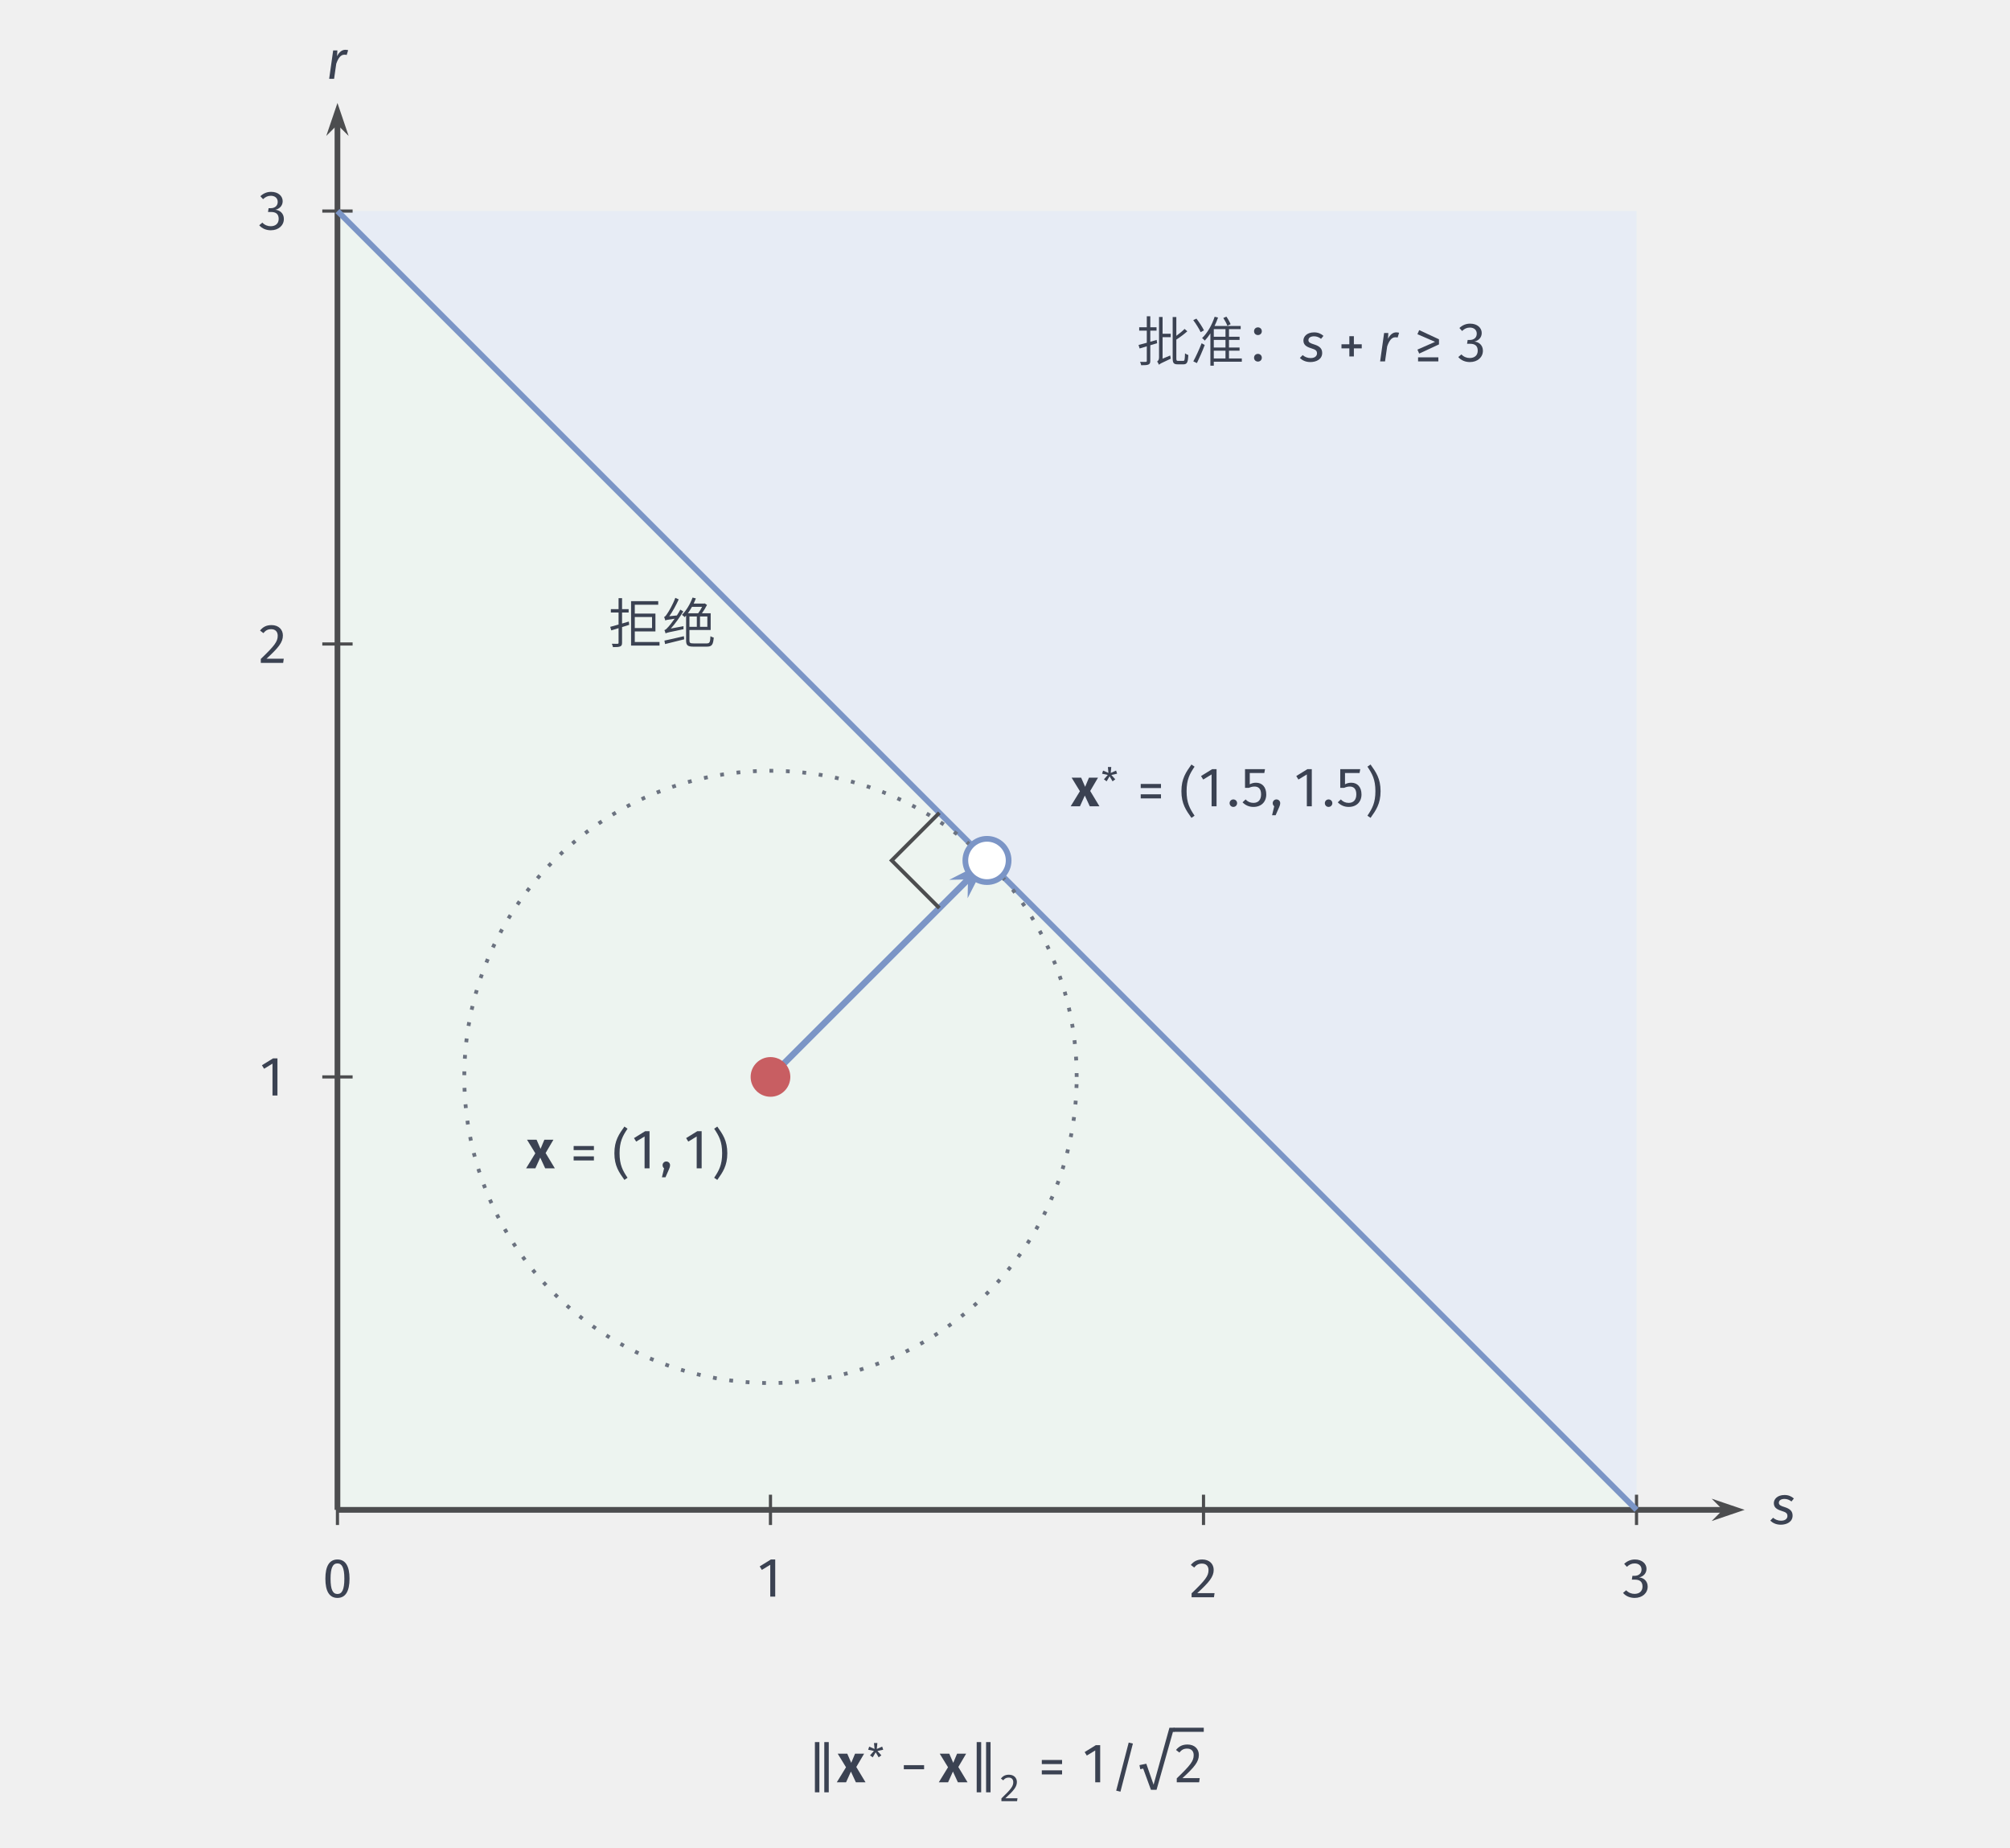
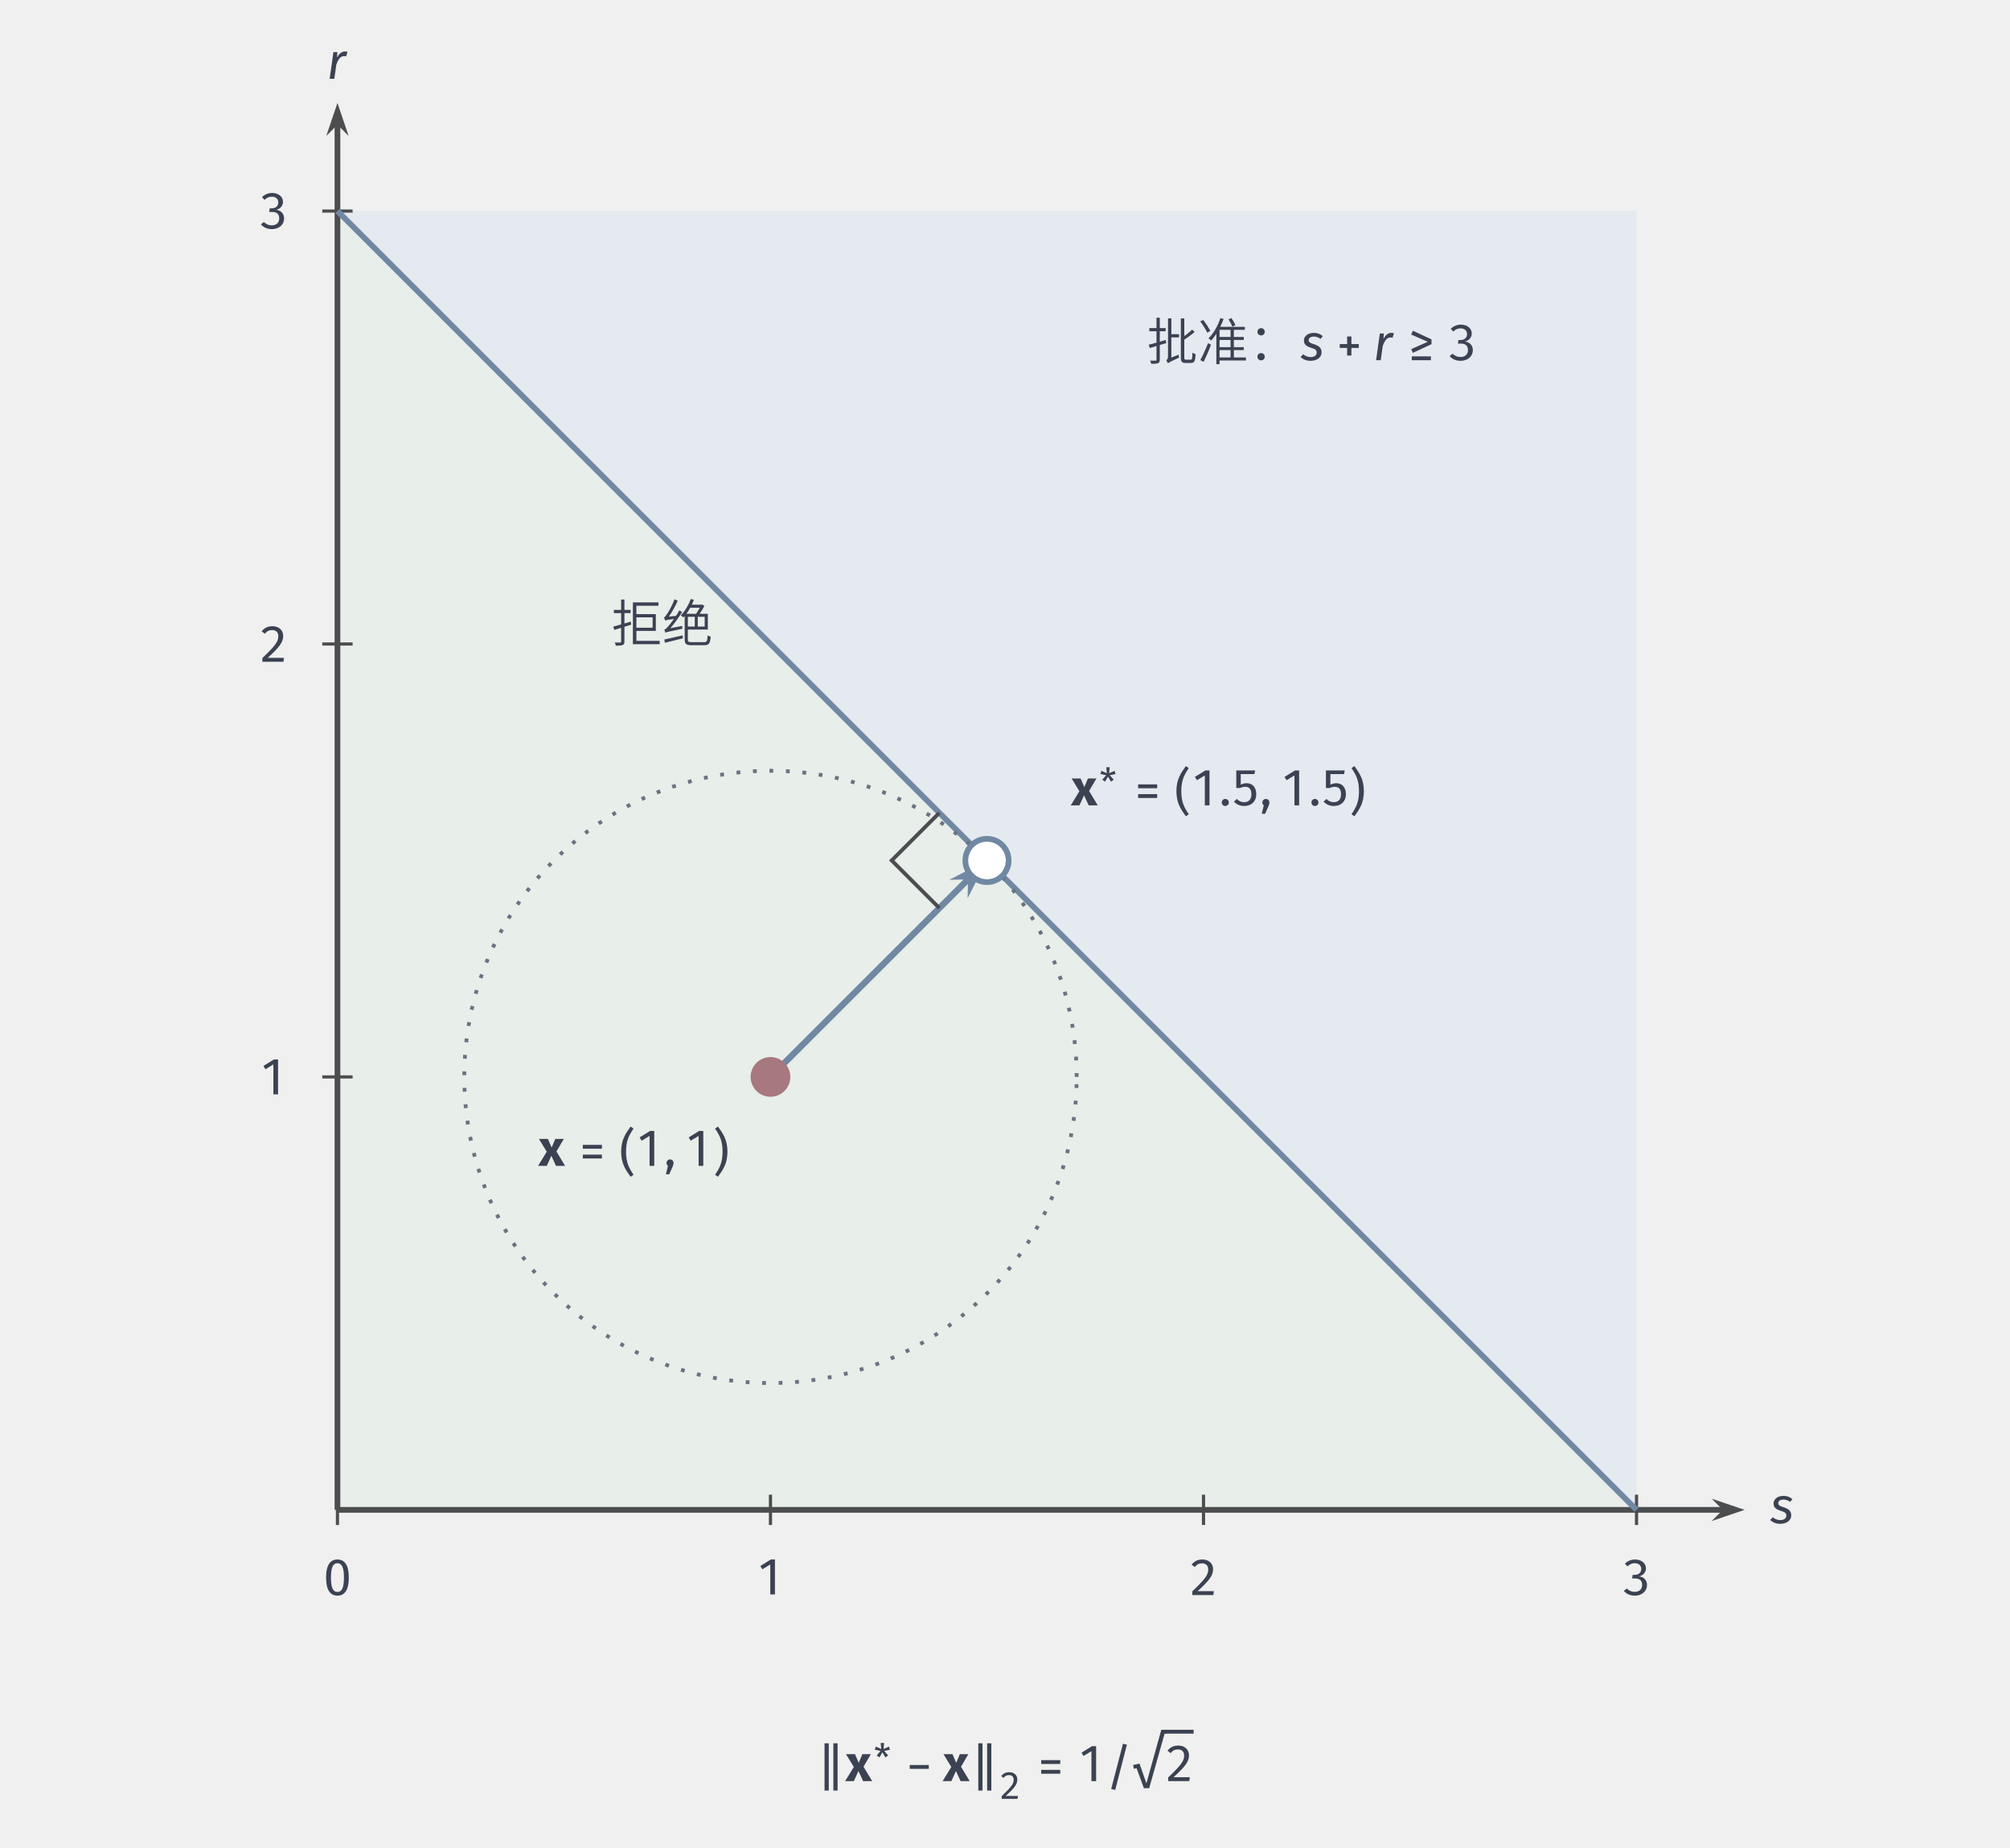
<svg xmlns="http://www.w3.org/2000/svg" xmlns:xlink="http://www.w3.org/1999/xlink" version="1.1" width="315.79" height="290.28" viewBox="0 0 315.79 290.28">
  <defs>
    <path id="font_1_1221" d="M.293 .539C.156 .539 .094 .459 .094 .389 .094 .317 .134 .276 .235 .245 .319 .219 .346 .201 .346 .148 .346 .113 .32 .062 .227 .062 .168 .062 .119 .084 .08 .117L.028 .064C.069 .024 .131-.012 .223-.012 .333-.012 .442 .04 .442 .157 .442 .24 .392 .284 .293 .315 .222 .337 .187 .353 .187 .395 .187 .439 .228 .466 .292 .466 .338 .466 .382 .45 .421 .419L.466 .474C.421 .514 .366 .539 .293 .539Z" />
    <path id="font_1_1220" d="M.356 .539C.298 .539 .243 .501 .203 .419L.209 .527H.131L.057 0H.148L.188 .279C.225 .386 .271 .448 .339 .448 .356 .448 .367 .447 .382 .443L.409 .532C.393 .536 .375 .539 .356 .539Z" />
    <path id="font_1_17" d="M.28 .628C.363 .628 .408 .552 .408 .345 .408 .137 .363 .061 .28 .061 .196 .061 .152 .137 .152 .345 .152 .552 .196 .628 .28 .628M.28 .701C.13 .701 .056 .578 .056 .345 .056 .112 .13-.012 .28-.012 .43-.012 .504 .112 .504 .345 .504 .577 .43 .701 .28 .701Z" />
    <path id="font_1_18" d="M.276 0H.368V.689H.287L.08 .561 .12 .496 .276 .591V0Z" />
    <path id="font_1_19" d="M.258 .701C.163 .701 .099 .667 .045 .6L.107 .552C.15 .603 .187 .625 .253 .625 .328 .625 .373 .579 .373 .504 .373 .395 .315 .319 .059 .073V0H.474L.485 .077H.164C.389 .282 .469 .383 .469 .508 .469 .617 .391 .701 .258 .701Z" />
    <path id="font_1_20" d="M.251 .701C.178 .701 .11 .676 .051 .62L.101 .565C.146 .607 .187 .628 .246 .628 .317 .628 .373 .588 .373 .515 .373 .435 .311 .398 .245 .398H.204L.193 .327H.251C.332 .327 .391 .295 .391 .199 .391 .115 .335 .063 .242 .063 .186 .063 .13 .085 .088 .13L.03 .081C.083 .017 .165-.012 .245-.012 .39-.012 .487 .079 .487 .198 .487 .303 .41 .363 .328 .368 .405 .385 .465 .442 .465 .528 .465 .622 .383 .701 .251 .701Z" />
    <path id="font_2_18709" d="M.253 .009V.3L.38 .338 .371 .399 .253 .365V.571H.369V.634H.253V.838H.188V.634H.047V.571H.188V.346L.035 .305 .055 .24 .188 .28V.01C.188-.004 .182-.009 .168-.009 .156-.009 .112-.01 .063-.008 .072-.026 .081-.053 .084-.071 .153-.071 .193-.069 .218-.058 .243-.048 .253-.029 .253 .01V.009M.632 .513H.481V.825H.415V.071C.415 .029 .395 .008 .38-.002 .392-.016 .407-.044 .413-.062 .429-.046 .455-.031 .633 .051 .629 .065 .624 .092 .622 .11L.481 .051V.45H.632V.513M.94 .559 .889 .603C.85 .563 .791 .514 .736 .475V.824H.668V.057C.668-.03 .689-.054 .759-.054 .773-.054 .857-.054 .871-.054 .938-.054 .953-.008 .959 .118 .94 .124 .913 .137 .897 .15 .894 .04 .89 .01 .867 .01 .85 .01 .781 .01 .768 .01 .741 .01 .736 .018 .736 .057V.405C.802 .447 .88 .505 .94 .559Z" />
    <path id="font_2_11067" d="M.665 .831 .608 .806C.637 .761 .669 .701 .683 .661L.743 .691C.728 .729 .696 .787 .665 .831M.109 .794 .05 .766C.101 .697 .162 .601 .187 .543L.249 .576C.222 .634 .161 .726 .109 .794M.051 .001 .118-.031C.164 .063 .221 .193 .263 .304L.205 .337C.159 .219 .096 .083 .051 .001M.431 .458V.599H.648V.458H.431M.431 .399H.648V.258H.431V.399M.93 .658H.445C.47 .708 .491 .761 .51 .814L.447 .829C.397 .676 .313 .528 .214 .433 .229 .422 .254 .398 .264 .386 .3 .424 .335 .47 .368 .52V-.079H.431V-.006H.951V.055H.713V.199H.909V.258H.713V.399H.909V.458H.713V.599H.93V.658M.431 .199H.648V.055H.431V.199Z" />
    <path id="font_2_63163" d="M.25 .489C.288 .489 .322 .516 .322 .56 .322 .604 .288 .632 .25 .632 .212 .632 .178 .604 .178 .56 .178 .516 .212 .489 .25 .489M.25-.003C.288-.003 .322 .024 .322 .068 .322 .113 .288 .14 .25 .14 .212 .14 .178 .113 .178 .068 .178 .024 .212-.003 .25-.003Z" />
    <path id="font_1_12" d="M.292 .468H.208V.318H.062V.242H.208V.092H.292V.242H.438V.318H.292V.468Z" />
    <path id="font_1_818" d="M.062 0H.438V.076H.062V0M.05 .219 .083 .145 .45 .316V.41L.083 .581 .05 .505 .377 .363 .05 .219Z" />
    <path id="font_2_18837" d="M.926 .716V.782H.422V-.042H.95V.024H.491V.22H.874V.551H.491V.716H.926M.491 .488H.811V.283H.491V.488M.255 .009V.301L.388 .343 .38 .404 .255 .367V.571H.377V.634H.255V.838H.19V.634H.047V.571H.19V.348L.035 .305 .055 .24 .19 .281V.01C.19-.004 .184-.009 .17-.009 .158-.009 .114-.01 .065-.008 .074-.026 .083-.053 .086-.071 .154-.071 .195-.069 .22-.058 .245-.048 .255-.029 .255 .01V.009Z" />
    <path id="font_2_31760" d="M.041 .05 .053-.014C.15 .01 .282 .042 .408 .074L.402 .132C.268 .1 .13 .069 .041 .05M.062 .184C.083 .196 .117 .206 .396 .262 .394 .275 .394 .301 .395 .318L.16 .274C.241 .365 .322 .478 .391 .592L.336 .625C.317 .589 .295 .552 .272 .517L.131 .502C.194 .591 .256 .705 .306 .815L.243 .844C.198 .72 .119 .586 .094 .552 .072 .517 .053 .492 .035 .488 .043 .471 .054 .438 .057 .424 .072 .432 .096 .438 .23 .456 .182 .387 .138 .332 .119 .311 .086 .274 .062 .249 .041 .245 .049 .228 .059 .198 .062 .184M.642 .306H.505V.498H.642V.306M.837 .306H.701V.498H.837V.306M.624 .833 .563 .849C.519 .728 .446 .607 .366 .528 .38 .519 .406 .497 .417 .486L.443 .516V.053C.443-.04 .475-.062 .582-.062 .605-.062 .802-.062 .828-.062 .924-.062 .945-.023 .956 .106 .937 .11 .911 .121 .895 .132 .89 .021 .881-.002 .825-.002 .784-.002 .615-.002 .584-.002 .517-.002 .505 .008 .505 .053V.247H.899V.557H.736C.77 .603 .805 .66 .831 .712L.788 .741 .775 .737H.583C.598 .768 .612 .801 .624 .833V.833M.74 .677C.72 .636 .692 .59 .668 .559L.67 .557H.476C.502 .594 .528 .634 .552 .677H.74Z" />
    <path id="font_1_1175" d="M.351 .284 .496 .531H.328L.257 .361 .183 .531H.006L.16 .279-.011 0H.161L.251 .199 .343 0H.522L.351 .284Z" />
    <path id="font_1_30" d="M.062 .146H.438V.222H.062V.146M.062 .338H.438V.414H.062V.338Z" />
    <path id="font_1_9" d="M.226 .775C.128 .636 .04 .517 .04 .28 .04 .043 .128-.076 .226-.215L.284-.175C.194-.042 .136 .066 .136 .28 .136 .495 .194 .602 .284 .735L.226 .775Z" />
    <path id="font_1_13" d="M.119 .127C.08 .127 .05 .096 .05 .058 .05 .034 .061 .013 .078-0L.038-.166H.104L.171-.013C.184 .016 .189 .036 .189 .058 .189 .096 .159 .127 .119 .127Z" />
    <path id="font_1_10" d="M.098 .775 .04 .735C.13 .602 .188 .495 .188 .28 .188 .066 .13-.042 .04-.175L.098-.215C.196-.076 .284 .043 .284 .28 .284 .517 .196 .636 .098 .775Z" />
    <path id="font_1_758" d="M.455 .292 .427 .375 .285 .312 .3 .47H.21L.225 .313 .083 .374 .056 .292 .208 .259 .105 .142 .177 .09 .255 .224 .334 .09 .406 .143 .302 .259 .455 .292Z" />
    <path id="font_1_15" d="M.119 .127C.08 .127 .05 .096 .05 .058 .05 .019 .08-.012 .119-.012 .159-.012 .189 .019 .189 .058 .189 .096 .159 .127 .119 .127Z" />
    <path id="font_1_22" d="M.467 .689H.096V.342H.168C.207 .358 .234 .366 .273 .366 .341 .366 .394 .329 .394 .221 .394 .118 .341 .063 .252 .063 .194 .063 .147 .084 .106 .127L.05 .073C.103 .02 .168-.012 .253-.012 .397-.012 .49 .081 .49 .219 .49 .358 .413 .437 .301 .437 .261 .437 .225 .43 .184 .408V.617H.454L.467 .689Z" />
    <path id="font_1_544" d="M.417 .746H.334V-.186H.417V.746M.243 .746H.16V-.186H.243V.746Z" />
    <path id="font_1_754" d="M.062 .242H.438V.318H.062V.242Z" />
    <path id="font_1_16" d="M.337 .737 .105-.155 .184-.174 .415 .719 .337 .737Z" />
    <path id="font_1_761" d="M.016 .258 .031 .182 .085 .194 .229-.2H.333L.637 .875H.664V.952H.572L.278-.105 .143 .284 .016 .258Z" />
  </defs>
-   <path transform="matrix(1,0,0,-1,1.992996,288.287)" d="M51.024 51.024V255.121H255.121V51.024ZM255.121 255.121" fill="#edf4f0" />
-   <path transform="matrix(1,0,0,-1,1.992996,288.287)" d="M51.024 255.121 255.121 51.024V255.121Z" fill="#e7ecf5" />
+   <path transform="matrix(1,0,0,-1,1.992996,288.287)" d="M51.024 51.024V255.121H255.121V51.024ZM255.121 255.121" fill="#e8eee9" />
+   <path transform="matrix(1,0,0,-1,1.992996,288.287)" d="M51.024 255.121 255.121 51.024V255.121Z" fill="#e5eaf0" />
  <path transform="matrix(1,0,0,-1,1.992996,288.287)" stroke-width=".897" stroke-linecap="butt" stroke-miterlimit="10" stroke-linejoin="miter" fill="none" stroke="#4c4d4f" d="M51.024 51.024H269.071" />
  <path transform="matrix(1,0,0,-1,269.0198,237.263)" d="M3.741 0 1.503 .759 2.26 0 1.503-.759Z" fill="#4c4d4f" />
  <path transform="matrix(1,0,0,-1,269.0198,237.263)" stroke-width=".861" stroke-linecap="butt" stroke-miterlimit="10" stroke-linejoin="miter" fill="none" stroke="#4c4d4f" d="M3.741 0 1.503 .759 2.26 0 1.503-.759Z" />
-   <use data-text="𝑠" xlink:href="#font_1_1221" transform="matrix(8.4682,0,0,-8.4682,277.891,239.494)" fill="#3b4252" />
+   <use data-text="𝑠" xlink:href="#font_1_1221" transform="matrix(7.9701,0,0,-7.9701,277.891,239.363)" fill="#3b4252" />
  <path transform="matrix(1,0,0,-1,1.992996,288.287)" stroke-width=".897" stroke-linecap="butt" stroke-miterlimit="10" stroke-linejoin="miter" fill="none" stroke="#4c4d4f" d="M51.024 51.024V269.071" />
  <path transform="matrix(0,-1,-1,-0,53.017,21.26022)" d="M3.741 0 1.503 .759 2.26 0 1.503-.759Z" fill="#4c4d4f" />
  <path transform="matrix(0,-1,-1,-0,53.017,21.26022)" stroke-width=".861" stroke-linecap="butt" stroke-miterlimit="10" stroke-linejoin="miter" fill="none" stroke="#4c4d4f" d="M3.741 0 1.503 .759 2.26 0 1.503-.759Z" />
-   <use data-text="𝑟" xlink:href="#font_1_1220" transform="matrix(8.4682,0,0,-8.4682,51.234,12.38898)" fill="#3b4252" />
+   <use data-text="𝑟" xlink:href="#font_1_1220" transform="matrix(7.9701,0,0,-7.9701,51.339,12.38898)" fill="#3b4252" />
  <path transform="matrix(1,0,0,-1,1.992996,288.287)" stroke-width=".498" stroke-linecap="butt" stroke-miterlimit="10" stroke-linejoin="miter" fill="none" stroke="#4c4d4f" d="M51.024 48.643V53.405" />
-   <use data-text="0" xlink:href="#font_1_17" transform="matrix(8.4682,0,0,-8.4682,50.646,251)" fill="#3b4252" />
+   <use data-text="0" xlink:href="#font_1_17" transform="matrix(7.9701,0,0,-7.9701,50.785,250.651)" fill="#3b4252" />
  <path transform="matrix(1,0,0,-1,1.992996,288.287)" stroke-width=".498" stroke-linecap="butt" stroke-miterlimit="10" stroke-linejoin="miter" fill="none" stroke="#4c4d4f" d="M119.056 48.643V53.405" />
-   <use data-text="1" xlink:href="#font_1_18" transform="matrix(8.4682,0,0,-8.4682,118.678,250.899)" fill="#3b4252" />
+   <use data-text="1" xlink:href="#font_1_18" transform="matrix(7.9701,0,0,-7.9701,118.818,250.555)" fill="#3b4252" />
  <path transform="matrix(1,0,0,-1,1.992996,288.287)" stroke-width=".498" stroke-linecap="butt" stroke-miterlimit="10" stroke-linejoin="miter" fill="none" stroke="#4c4d4f" d="M48.643 119.056H53.405" />
-   <use data-text="1" xlink:href="#font_1_18" transform="matrix(8.4682,0,0,-8.4682,40.474,172.148)" fill="#3b4252" />
+   <use data-text="1" xlink:href="#font_1_18" transform="matrix(7.9701,0,0,-7.9701,40.75299,171.976)" fill="#3b4252" />
  <path transform="matrix(1,0,0,-1,1.992996,288.287)" stroke-width=".498" stroke-linecap="butt" stroke-miterlimit="10" stroke-linejoin="miter" fill="none" stroke="#4c4d4f" d="M187.089 48.643V53.405" />
-   <use data-text="2" xlink:href="#font_1_19" transform="matrix(8.4682,0,0,-8.4682,186.711,251)" fill="#3b4252" />
+   <use data-text="2" xlink:href="#font_1_19" transform="matrix(7.9701,0,0,-7.9701,186.85,250.651)" fill="#3b4252" />
  <path transform="matrix(1,0,0,-1,1.992996,288.287)" stroke-width=".498" stroke-linecap="butt" stroke-miterlimit="10" stroke-linejoin="miter" fill="none" stroke="#4c4d4f" d="M48.643 187.089H53.405" />
-   <use data-text="2" xlink:href="#font_1_19" transform="matrix(8.4682,0,0,-8.4682,40.474,104.166)" fill="#3b4252" />
+   <use data-text="2" xlink:href="#font_1_19" transform="matrix(7.9701,0,0,-7.9701,40.75299,103.992)" fill="#3b4252" />
  <path transform="matrix(1,0,0,-1,1.992996,288.287)" stroke-width=".498" stroke-linecap="butt" stroke-miterlimit="10" stroke-linejoin="miter" fill="none" stroke="#4c4d4f" d="M255.121 48.643V53.405" />
-   <use data-text="3" xlink:href="#font_1_20" transform="matrix(8.4682,0,0,-8.4682,254.743,251)" fill="#3b4252" />
+   <use data-text="3" xlink:href="#font_1_20" transform="matrix(7.9701,0,0,-7.9701,254.882,250.651)" fill="#3b4252" />
  <path transform="matrix(1,0,0,-1,1.992996,288.287)" stroke-width=".498" stroke-linecap="butt" stroke-miterlimit="10" stroke-linejoin="miter" fill="none" stroke="#4c4d4f" d="M48.643 255.121H53.405" />
-   <use data-text="3" xlink:href="#font_1_20" transform="matrix(8.4682,0,0,-8.4682,40.474,36.08299)" fill="#3b4252" />
-   <path transform="matrix(1,0,0,-1,1.992996,288.287)" stroke-width=".897" stroke-linecap="butt" stroke-miterlimit="10" stroke-linejoin="miter" fill="none" stroke="#7b95c6" d="M51.024 255.121 255.121 51.024" />
-   <path transform="matrix(1,0,0,-1,1.992996,288.287)" d="M175.591 229.836H232.603V239.586H175.591Z" fill="#e7ecf5" />
-   <use data-text="批" xlink:href="#font_2_18709" transform="matrix(8.4682,0,0,-8.4682,178.58,56.79399)" fill="#3b4252" />
-   <use data-text="准" xlink:href="#font_2_11067" transform="matrix(8.4682,0,0,-8.4682,187.0482,56.79399)" fill="#3b4252" />
-   <use data-text="：" xlink:href="#font_2_63163" transform="matrix(8.4682,0,0,-8.4682,195.5164,56.79399)" fill="#3b4252" />
-   <use data-text="𝑠" xlink:href="#font_1_1221" transform="matrix(8.4682,0,0,-8.4682,203.984,56.79399)" fill="#3b4252" />
-   <use data-text="+" xlink:href="#font_1_12" transform="matrix(8.4682,0,0,-8.4682,210.2335,56.79399)" fill="#3b4252" />
-   <use data-text="𝑟" xlink:href="#font_1_1220" transform="matrix(8.4682,0,0,-8.4682,216.3476,56.79399)" fill="#3b4252" />
-   <use data-text="≥" xlink:href="#font_1_818" transform="matrix(8.4682,0,0,-8.4682,222.2669,56.79399)" fill="#3b4252" />
-   <use data-text="3" xlink:href="#font_1_20" transform="matrix(8.4682,0,0,-8.4682,228.8551,56.79399)" fill="#3b4252" />
-   <use data-text="拒" xlink:href="#font_2_18837" transform="matrix(8.4682,0,0,-8.4682,95.573,101.091)" fill="#3b4252" />
-   <use data-text="绝" xlink:href="#font_2_31760" transform="matrix(8.4682,0,0,-8.4682,104.0412,101.091)" fill="#3b4252" />
+   <use data-text="3" xlink:href="#font_1_20" transform="matrix(7.9701,0,0,-7.9701,40.75299,35.91199)" fill="#3b4252" />
+   <path transform="matrix(1,0,0,-1,1.992996,288.287)" stroke-width=".897" stroke-linecap="butt" stroke-miterlimit="10" stroke-linejoin="miter" fill="none" stroke="#7188a3" d="M51.024 255.121 255.121 51.024" />
+   <path transform="matrix(1,0,0,-1,1.992996,288.287)" d="M177.209 230.065H230.985V239.358H177.209Z" fill="#e5eaf0" />
+   <use data-text="批" xlink:href="#font_2_18709" transform="matrix(7.9701,0,0,-7.9701,180.198,56.60399)" fill="#3b4252" />
+   <use data-text="准" xlink:href="#font_2_11067" transform="matrix(7.9701,0,0,-7.9701,188.1681,56.60399)" fill="#3b4252" />
+   <use data-text="：" xlink:href="#font_2_63163" transform="matrix(7.9701,0,0,-7.9701,196.1382,56.60399)" fill="#3b4252" />
+   <use data-text="𝑠" xlink:href="#font_1_1221" transform="matrix(7.9701,0,0,-7.9701,204.108,56.60399)" fill="#3b4252" />
+   <use data-text="+" xlink:href="#font_1_12" transform="matrix(7.9701,0,0,-7.9701,209.9899,56.60399)" fill="#3b4252" />
+   <use data-text="𝑟" xlink:href="#font_1_1220" transform="matrix(7.9701,0,0,-7.9701,215.7444,56.60399)" fill="#3b4252" />
+   <use data-text="≥" xlink:href="#font_1_818" transform="matrix(7.9701,0,0,-7.9701,221.3154,56.60399)" fill="#3b4252" />
+   <use data-text="3" xlink:href="#font_1_20" transform="matrix(7.9701,0,0,-7.9701,227.5162,56.60399)" fill="#3b4252" />
+   <use data-text="拒" xlink:href="#font_2_18837" transform="matrix(7.9701,0,0,-7.9701,96.071,100.897)" fill="#3b4252" />
+   <use data-text="绝" xlink:href="#font_2_31760" transform="matrix(7.9701,0,0,-7.9701,104.0411,100.897)" fill="#3b4252" />
  <path transform="matrix(1,0,0,-1,1.992996,288.287)" stroke-width=".598" stroke-linecap="butt" stroke-dasharray=".598,1.993" stroke-miterlimit="10" stroke-linejoin="miter" fill="none" stroke="#6b7280" d="M167.163 119.056C167.163 145.625 145.625 167.163 119.056 167.163 92.488 167.163 70.95 145.625 70.95 119.056 70.95 92.488 92.488 70.95 119.056 70.95 145.625 70.95 167.163 92.488 167.163 119.056ZM119.056 119.056" />
-   <path transform="matrix(1,0,0,-1,1.992996,288.287)" stroke-width=".996" stroke-linecap="butt" stroke-miterlimit="10" stroke-linejoin="miter" fill="none" stroke="#7b95c6" d="M119.056 119.056 150.423 150.423" />
-   <path transform="matrix(.7071,-.7071,-.7071,-.7071,150.6558,139.6242)" d="M4.593 0 1.796 .904 2.739 0 1.796-.904Z" fill="#7b95c6" />
-   <path transform="matrix(.7071,-.7071,-.7071,-.7071,150.6558,139.6242)" stroke-width=".996" stroke-linecap="butt" stroke-miterlimit="10" stroke-linejoin="miter" fill="none" stroke="#7b95c6" d="M4.593 0 1.796 .904 2.739 0 1.796-.904Z" />
-   <path transform="matrix(1,0,0,-1,1.992996,288.287)" d="M122.175 119.056C122.175 120.778 120.778 122.175 119.056 122.175 117.334 122.175 115.938 120.778 115.938 119.056 115.938 117.334 117.334 115.938 119.056 115.938 120.778 115.938 122.175 117.334 122.175 119.056ZM119.056 119.056" fill="#c85e62" />
-   <use data-text="𝐱" xlink:href="#font_1_1175" transform="matrix(8.4682,0,0,-8.4682,82.74899,183.594)" fill="#3b4252" />
-   <use data-text="=" xlink:href="#font_1_30" transform="matrix(8.4682,0,0,-8.4682,89.59976,183.594)" fill="#3b4252" />
-   <use data-text="(" xlink:href="#font_1_9" transform="matrix(8.4682,0,0,-8.4682,96.18803,183.594)" fill="#3b4252" />
-   <use data-text="1" xlink:href="#font_1_18" transform="matrix(8.4682,0,0,-8.4682,98.93173,183.594)" fill="#3b4252" />
-   <use data-text="," xlink:href="#font_1_13" transform="matrix(8.4682,0,0,-8.4682,103.6739,183.594)" fill="#3b4252" />
-   <use data-text="1" xlink:href="#font_1_18" transform="matrix(8.4682,0,0,-8.4682,107.1205,183.594)" fill="#3b4252" />
-   <use data-text=")" xlink:href="#font_1_10" transform="matrix(8.4682,0,0,-8.4682,111.8627,183.594)" fill="#3b4252" />
+   <path transform="matrix(1,0,0,-1,1.992996,288.287)" stroke-width=".996" stroke-linecap="butt" stroke-miterlimit="10" stroke-linejoin="miter" fill="none" stroke="#7188a3" d="M119.056 119.056 150.423 150.423" />
+   <path transform="matrix(.7071,-.7071,-.7071,-.7071,150.6558,139.6242)" d="M4.593 0 1.796 .904 2.739 0 1.796-.904Z" fill="#7188a3" />
+   <path transform="matrix(.7071,-.7071,-.7071,-.7071,150.6558,139.6242)" stroke-width=".996" stroke-linecap="butt" stroke-miterlimit="10" stroke-linejoin="miter" fill="none" stroke="#7188a3" d="M4.593 0 1.796 .904 2.739 0 1.796-.904Z" />
+   <path transform="matrix(1,0,0,-1,1.992996,288.287)" d="M122.175 119.056C122.175 120.778 120.778 122.175 119.056 122.175 117.334 122.175 115.938 120.778 115.938 119.056 115.938 117.334 117.334 115.938 119.056 115.938 120.778 115.938 122.175 117.334 122.175 119.056ZM119.056 119.056" fill="#a7787d" />
+   <use data-text="𝐱" xlink:href="#font_1_1175" transform="matrix(7.9701,0,0,-7.9701,84.623,183.208)" fill="#3b4252" />
+   <use data-text="=" xlink:href="#font_1_30" transform="matrix(7.9701,0,0,-7.9701,91.07081,183.208)" fill="#3b4252" />
+   <use data-text="(" xlink:href="#font_1_9" transform="matrix(7.9701,0,0,-7.9701,97.27155,183.208)" fill="#3b4252" />
+   <use data-text="1" xlink:href="#font_1_18" transform="matrix(7.9701,0,0,-7.9701,99.85386,183.208)" fill="#3b4252" />
+   <use data-text="," xlink:href="#font_1_13" transform="matrix(7.9701,0,0,-7.9701,104.3171,183.208)" fill="#3b4252" />
+   <use data-text="1" xlink:href="#font_1_18" transform="matrix(7.9701,0,0,-7.9701,107.5609,183.208)" fill="#3b4252" />
+   <use data-text=")" xlink:href="#font_1_10" transform="matrix(7.9701,0,0,-7.9701,112.0242,183.208)" fill="#3b4252" />
  <path transform="matrix(1,0,0,-1,1.992996,288.287)" d="M156.474 153.073C156.474 154.951 154.951 156.474 153.073 156.474 151.194 156.474 149.671 154.951 149.671 153.073 149.671 151.194 151.194 149.671 153.073 149.671 154.951 149.671 156.474 151.194 156.474 153.073ZM153.073 153.073" fill="#ffffff" />
-   <path transform="matrix(1,0,0,-1,1.992996,288.287)" stroke-width=".897" stroke-linecap="butt" stroke-miterlimit="10" stroke-linejoin="miter" fill="none" stroke="#7b95c6" d="M156.474 153.073C156.474 154.951 154.951 156.474 153.073 156.474 151.194 156.474 149.671 154.951 149.671 153.073 149.671 151.194 151.194 149.671 153.073 149.671 154.951 149.671 156.474 151.194 156.474 153.073ZM153.073 153.073" />
-   <use data-text="𝐱" xlink:href="#font_1_1175" transform="matrix(8.4682,0,0,-8.4682,168.309,126.7)" fill="#3b4252" />
-   <use data-text="∗" xlink:href="#font_1_758" transform="matrix(5.9277,0,0,-5.9277,172.814,123.313)" fill="#3b4252" />
-   <use data-text="=" xlink:href="#font_1_30" transform="matrix(8.4682,0,0,-8.4682,178.693,126.7)" fill="#3b4252" />
-   <use data-text="(" xlink:href="#font_1_9" transform="matrix(8.4682,0,0,-8.4682,185.2728,126.7)" fill="#3b4252" />
-   <use data-text="1" xlink:href="#font_1_18" transform="matrix(8.4682,0,0,-8.4682,188.0165,126.7)" fill="#3b4252" />
-   <use data-text="." xlink:href="#font_1_15" transform="matrix(8.4682,0,0,-8.4682,192.7587,126.7)" fill="#3b4252" />
-   <use data-text="5" xlink:href="#font_1_22" transform="matrix(8.4682,0,0,-8.4682,194.7911,126.7)" fill="#3b4252" />
-   <use data-text="," xlink:href="#font_1_13" transform="matrix(8.4682,0,0,-8.4682,199.5332,126.7)" fill="#3b4252" />
-   <use data-text="1" xlink:href="#font_1_18" transform="matrix(8.4682,0,0,-8.4682,202.9798,126.7)" fill="#3b4252" />
-   <use data-text="." xlink:href="#font_1_15" transform="matrix(8.4682,0,0,-8.4682,207.722,126.7)" fill="#3b4252" />
-   <use data-text="5" xlink:href="#font_1_22" transform="matrix(8.4682,0,0,-8.4682,209.7543,126.7)" fill="#3b4252" />
-   <use data-text=")" xlink:href="#font_1_10" transform="matrix(8.4682,0,0,-8.4682,214.4965,126.7)" fill="#3b4252" />
+   <path transform="matrix(1,0,0,-1,1.992996,288.287)" stroke-width=".897" stroke-linecap="butt" stroke-miterlimit="10" stroke-linejoin="miter" fill="none" stroke="#7188a3" d="M156.474 153.073C156.474 154.951 154.951 156.474 153.073 156.474 151.194 156.474 149.671 154.951 149.671 153.073 149.671 151.194 151.194 149.671 153.073 149.671 154.951 149.671 156.474 151.194 156.474 153.073ZM153.073 153.073" />
+   <use data-text="𝐱" xlink:href="#font_1_1175" transform="matrix(7.9701,0,0,-7.9701,168.309,126.561)" fill="#3b4252" />
+   <use data-text="∗" xlink:href="#font_1_758" transform="matrix(5.9776,0,0,-5.9776,172.549,123.373)" fill="#3b4252" />
+   <use data-text="=" xlink:href="#font_1_30" transform="matrix(7.9701,0,0,-7.9701,178.315,126.561)" fill="#3b4252" />
+   <use data-text="(" xlink:href="#font_1_9" transform="matrix(7.9701,0,0,-7.9701,184.5077,126.561)" fill="#3b4252" />
+   <use data-text="1" xlink:href="#font_1_18" transform="matrix(7.9701,0,0,-7.9701,187.0901,126.561)" fill="#3b4252" />
+   <use data-text="." xlink:href="#font_1_15" transform="matrix(7.9701,0,0,-7.9701,191.5533,126.561)" fill="#3b4252" />
+   <use data-text="5" xlink:href="#font_1_22" transform="matrix(7.9701,0,0,-7.9701,193.4662,126.561)" fill="#3b4252" />
+   <use data-text="," xlink:href="#font_1_13" transform="matrix(7.9701,0,0,-7.9701,197.9294,126.561)" fill="#3b4252" />
+   <use data-text="1" xlink:href="#font_1_18" transform="matrix(7.9701,0,0,-7.9701,201.1732,126.561)" fill="#3b4252" />
+   <use data-text="." xlink:href="#font_1_15" transform="matrix(7.9701,0,0,-7.9701,205.6365,126.561)" fill="#3b4252" />
+   <use data-text="5" xlink:href="#font_1_22" transform="matrix(7.9701,0,0,-7.9701,207.5493,126.561)" fill="#3b4252" />
+   <use data-text=")" xlink:href="#font_1_10" transform="matrix(7.9701,0,0,-7.9701,212.0126,126.561)" fill="#3b4252" />
  <path transform="matrix(1,0,0,-1,1.992996,288.287)" stroke-width=".598" stroke-linecap="butt" stroke-miterlimit="10" stroke-linejoin="miter" fill="none" stroke="#4c4d4f" d="M145.589 160.556 138.105 153.073 145.589 145.589" />
-   <use data-text="‖" xlink:href="#font_1_544" transform="matrix(8.4682,0,0,-8.4682,126.675,280.075)" fill="#3b4252" />
-   <use data-text="𝐱" xlink:href="#font_1_1175" transform="matrix(8.4682,0,0,-8.4682,131.5612,280.075)" fill="#3b4252" />
-   <use data-text="∗" xlink:href="#font_1_758" transform="matrix(5.9277,0,0,-5.9277,136.066,276.688)" fill="#3b4252" />
-   <use data-text="−" xlink:href="#font_1_754" transform="matrix(8.4682,0,0,-8.4682,141.475,280.075)" fill="#3b4252" />
-   <use data-text="𝐱" xlink:href="#font_1_1175" transform="matrix(8.4682,0,0,-8.4682,147.589,280.075)" fill="#3b4252" />
-   <use data-text="‖" xlink:href="#font_1_544" transform="matrix(8.4682,0,0,-8.4682,152.0941,280.075)" fill="#3b4252" />
-   <use data-text="2" xlink:href="#font_1_19" transform="matrix(5.9277,0,0,-5.9277,156.982,283.039)" fill="#3b4252" />
-   <use data-text="=" xlink:href="#font_1_30" transform="matrix(8.4682,0,0,-8.4682,163.153,280.075)" fill="#3b4252" />
-   <use data-text="1" xlink:href="#font_1_18" transform="matrix(8.4682,0,0,-8.4682,169.7328,280.075)" fill="#3b4252" />
-   <use data-text="/" xlink:href="#font_1_16" transform="matrix(8.4682,0,0,-8.4682,174.475,280.075)" fill="#3b4252" />
-   <use data-text="√" xlink:href="#font_1_761" transform="matrix(8.4682,0,0,-8.4682,178.885,279.563)" fill="#3b4252" />
-   <path transform="matrix(1,0,0,-1,196.682,63.785)" stroke-width=".644" stroke-linecap="butt" stroke-miterlimit="10" stroke-linejoin="miter" fill="none" stroke="#3b4252" d="M-12.301-208.038H-7.559" />
-   <use data-text="2" xlink:href="#font_1_19" transform="matrix(8.4682,0,0,-8.4682,184.381,280.075)" fill="#3b4252" />
+   <use data-text="‖" xlink:href="#font_1_544" transform="matrix(7.9701,0,0,-7.9701,128.269,279.891)" fill="#3b4252" />
+   <use data-text="𝐱" xlink:href="#font_1_1175" transform="matrix(7.9701,0,0,-7.9701,132.8677,279.891)" fill="#3b4252" />
+   <use data-text="∗" xlink:href="#font_1_758" transform="matrix(5.9776,0,0,-5.9776,137.107,276.703)" fill="#3b4252" />
+   <use data-text="−" xlink:href="#font_1_754" transform="matrix(7.9701,0,0,-7.9701,142.431,279.891)" fill="#3b4252" />
+   <use data-text="𝐱" xlink:href="#font_1_1175" transform="matrix(7.9701,0,0,-7.9701,148.1854,279.891)" fill="#3b4252" />
+   <use data-text="‖" xlink:href="#font_1_544" transform="matrix(7.9701,0,0,-7.9701,152.4255,279.891)" fill="#3b4252" />
+   <use data-text="2" xlink:href="#font_1_19" transform="matrix(5.9776,0,0,-5.9776,157.027,282.681)" fill="#3b4252" />
+   <use data-text="=" xlink:href="#font_1_30" transform="matrix(7.9701,0,0,-7.9701,163.086,279.891)" fill="#3b4252" />
+   <use data-text="1" xlink:href="#font_1_18" transform="matrix(7.9701,0,0,-7.9701,169.2788,279.891)" fill="#3b4252" />
+   <use data-text="/" xlink:href="#font_1_16" transform="matrix(7.9701,0,0,-7.9701,173.742,279.891)" fill="#3b4252" />
+   <use data-text="√" xlink:href="#font_1_761" transform="matrix(7.9701,0,0,-7.9701,177.893,279.409)" fill="#3b4252" />
+   <path transform="matrix(1,0,0,-1,198.276,63.601)" stroke-width=".606" stroke-linecap="butt" stroke-miterlimit="10" stroke-linejoin="miter" fill="none" stroke="#3b4252" d="M-15.21-208.523H-10.747" />
+   <use data-text="2" xlink:href="#font_1_19" transform="matrix(7.9701,0,0,-7.9701,183.066,279.891)" fill="#3b4252" />
</svg>
